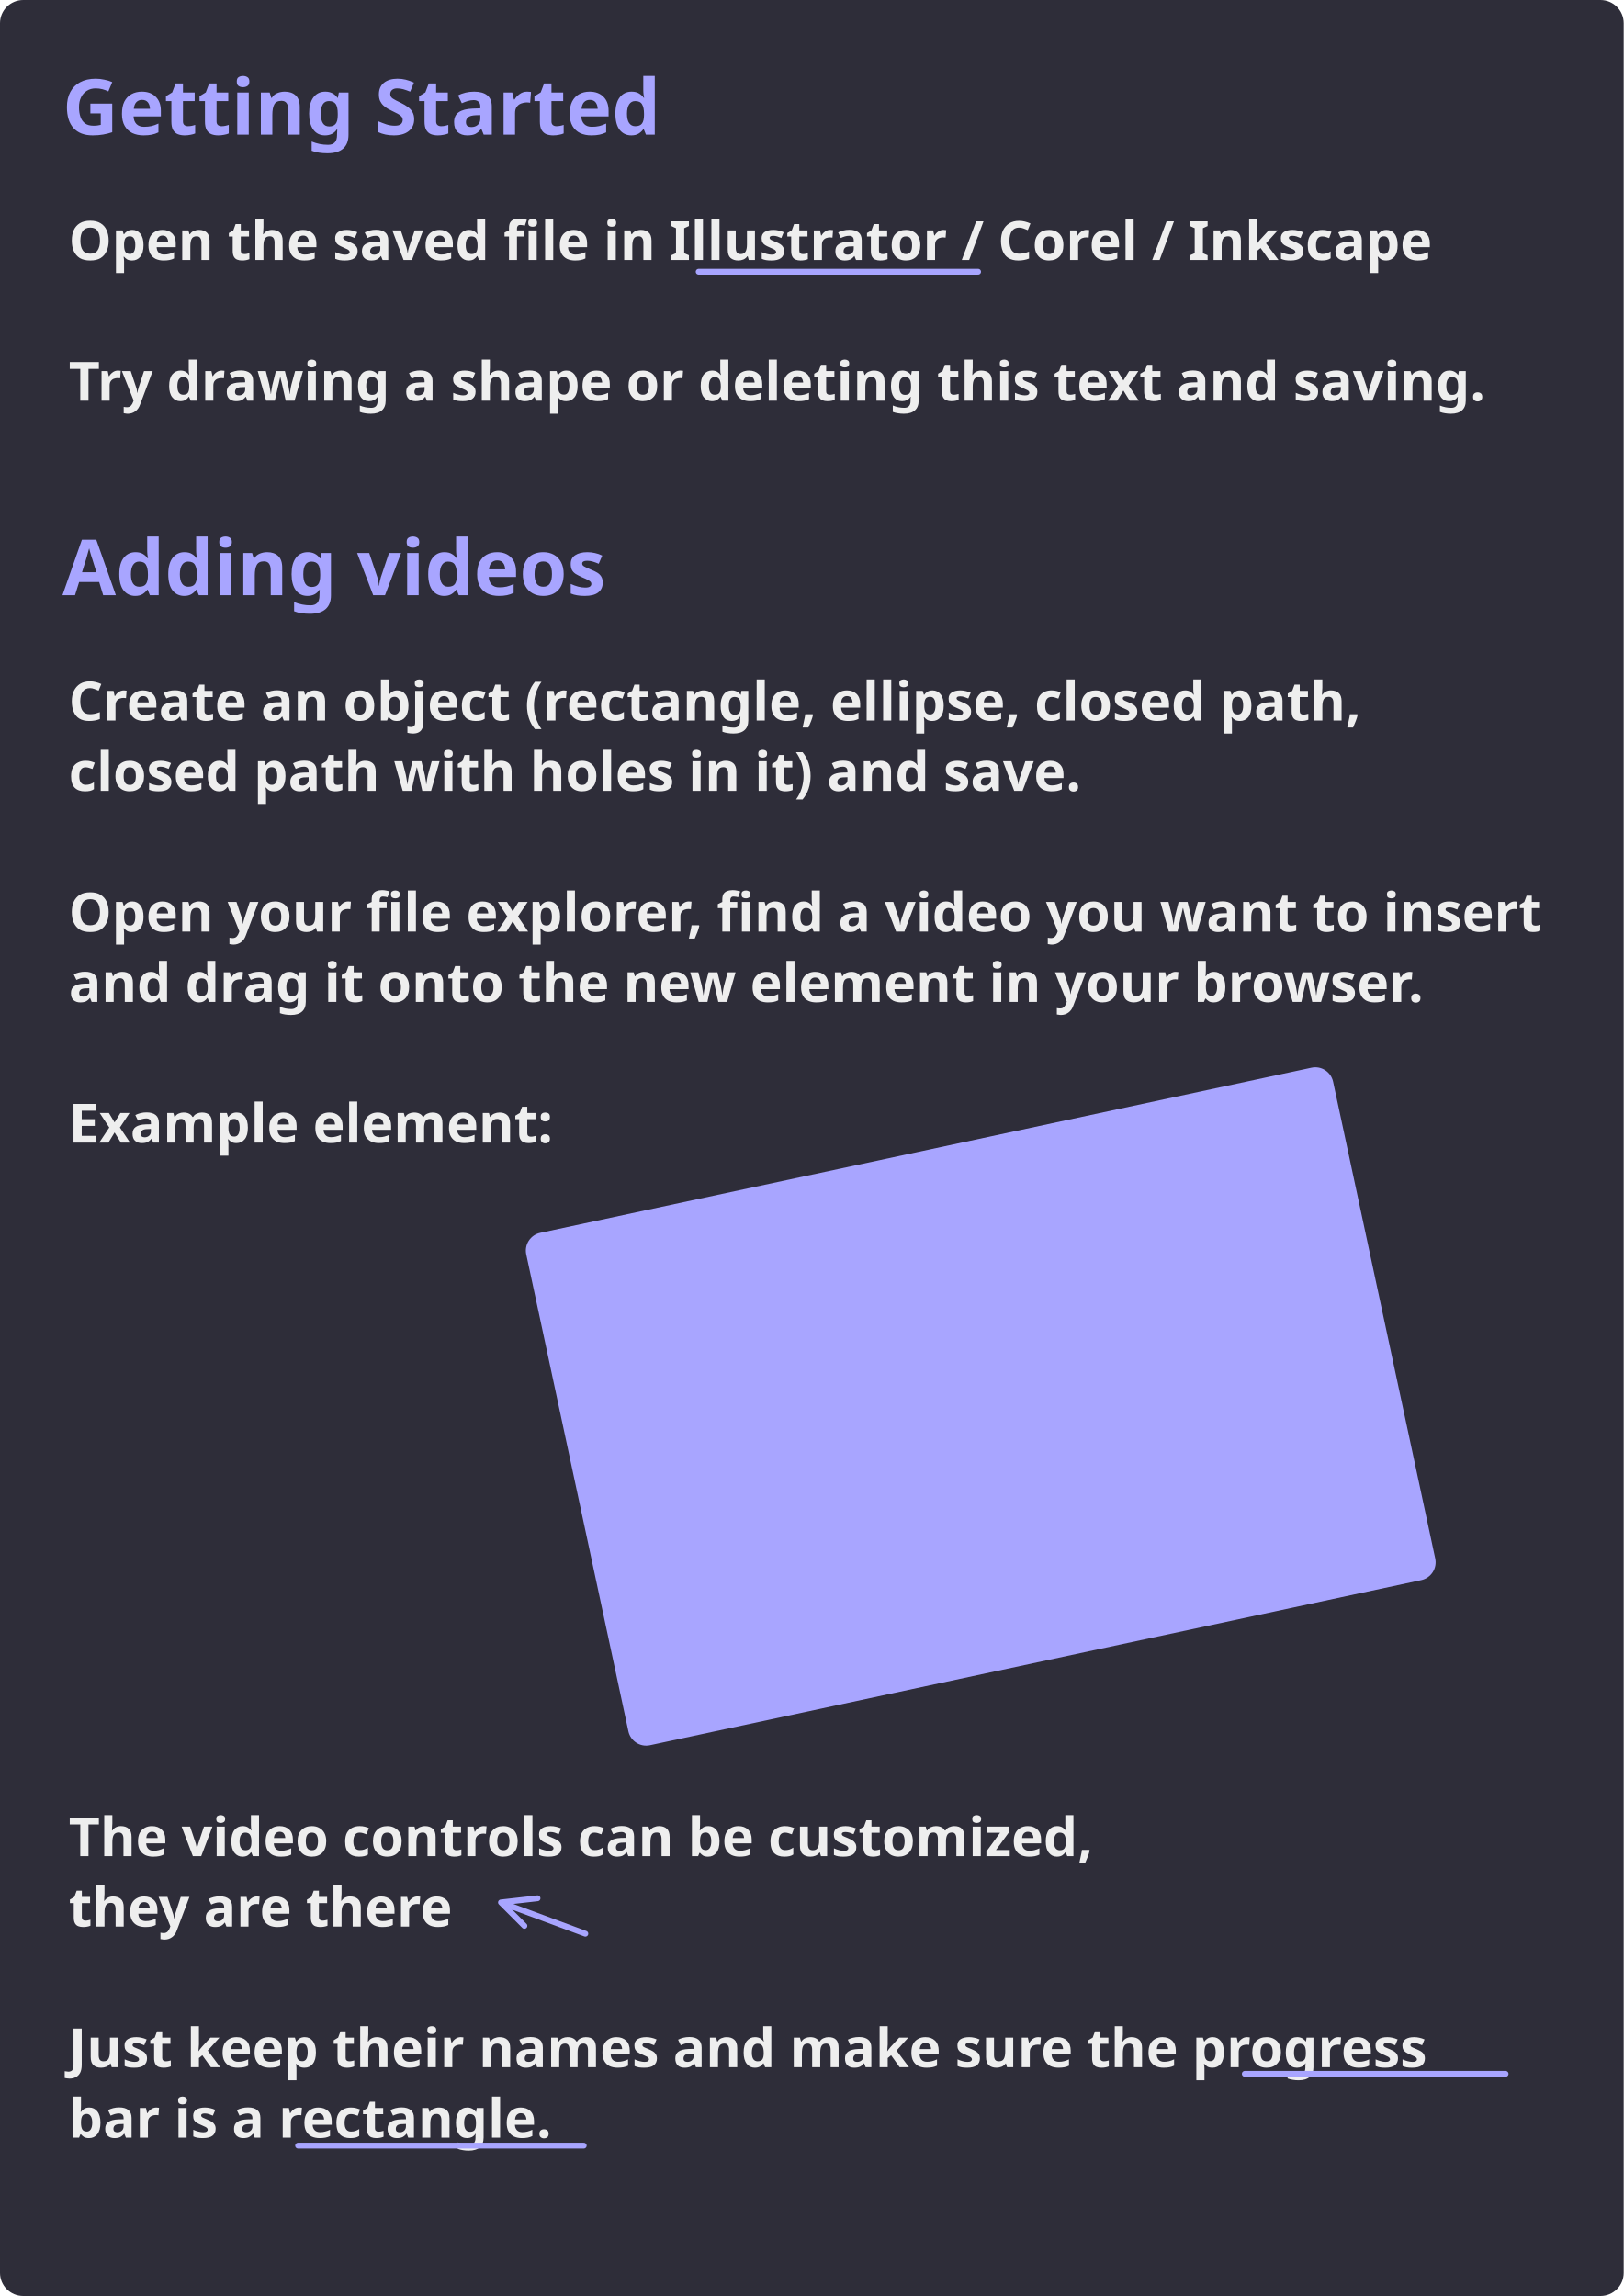
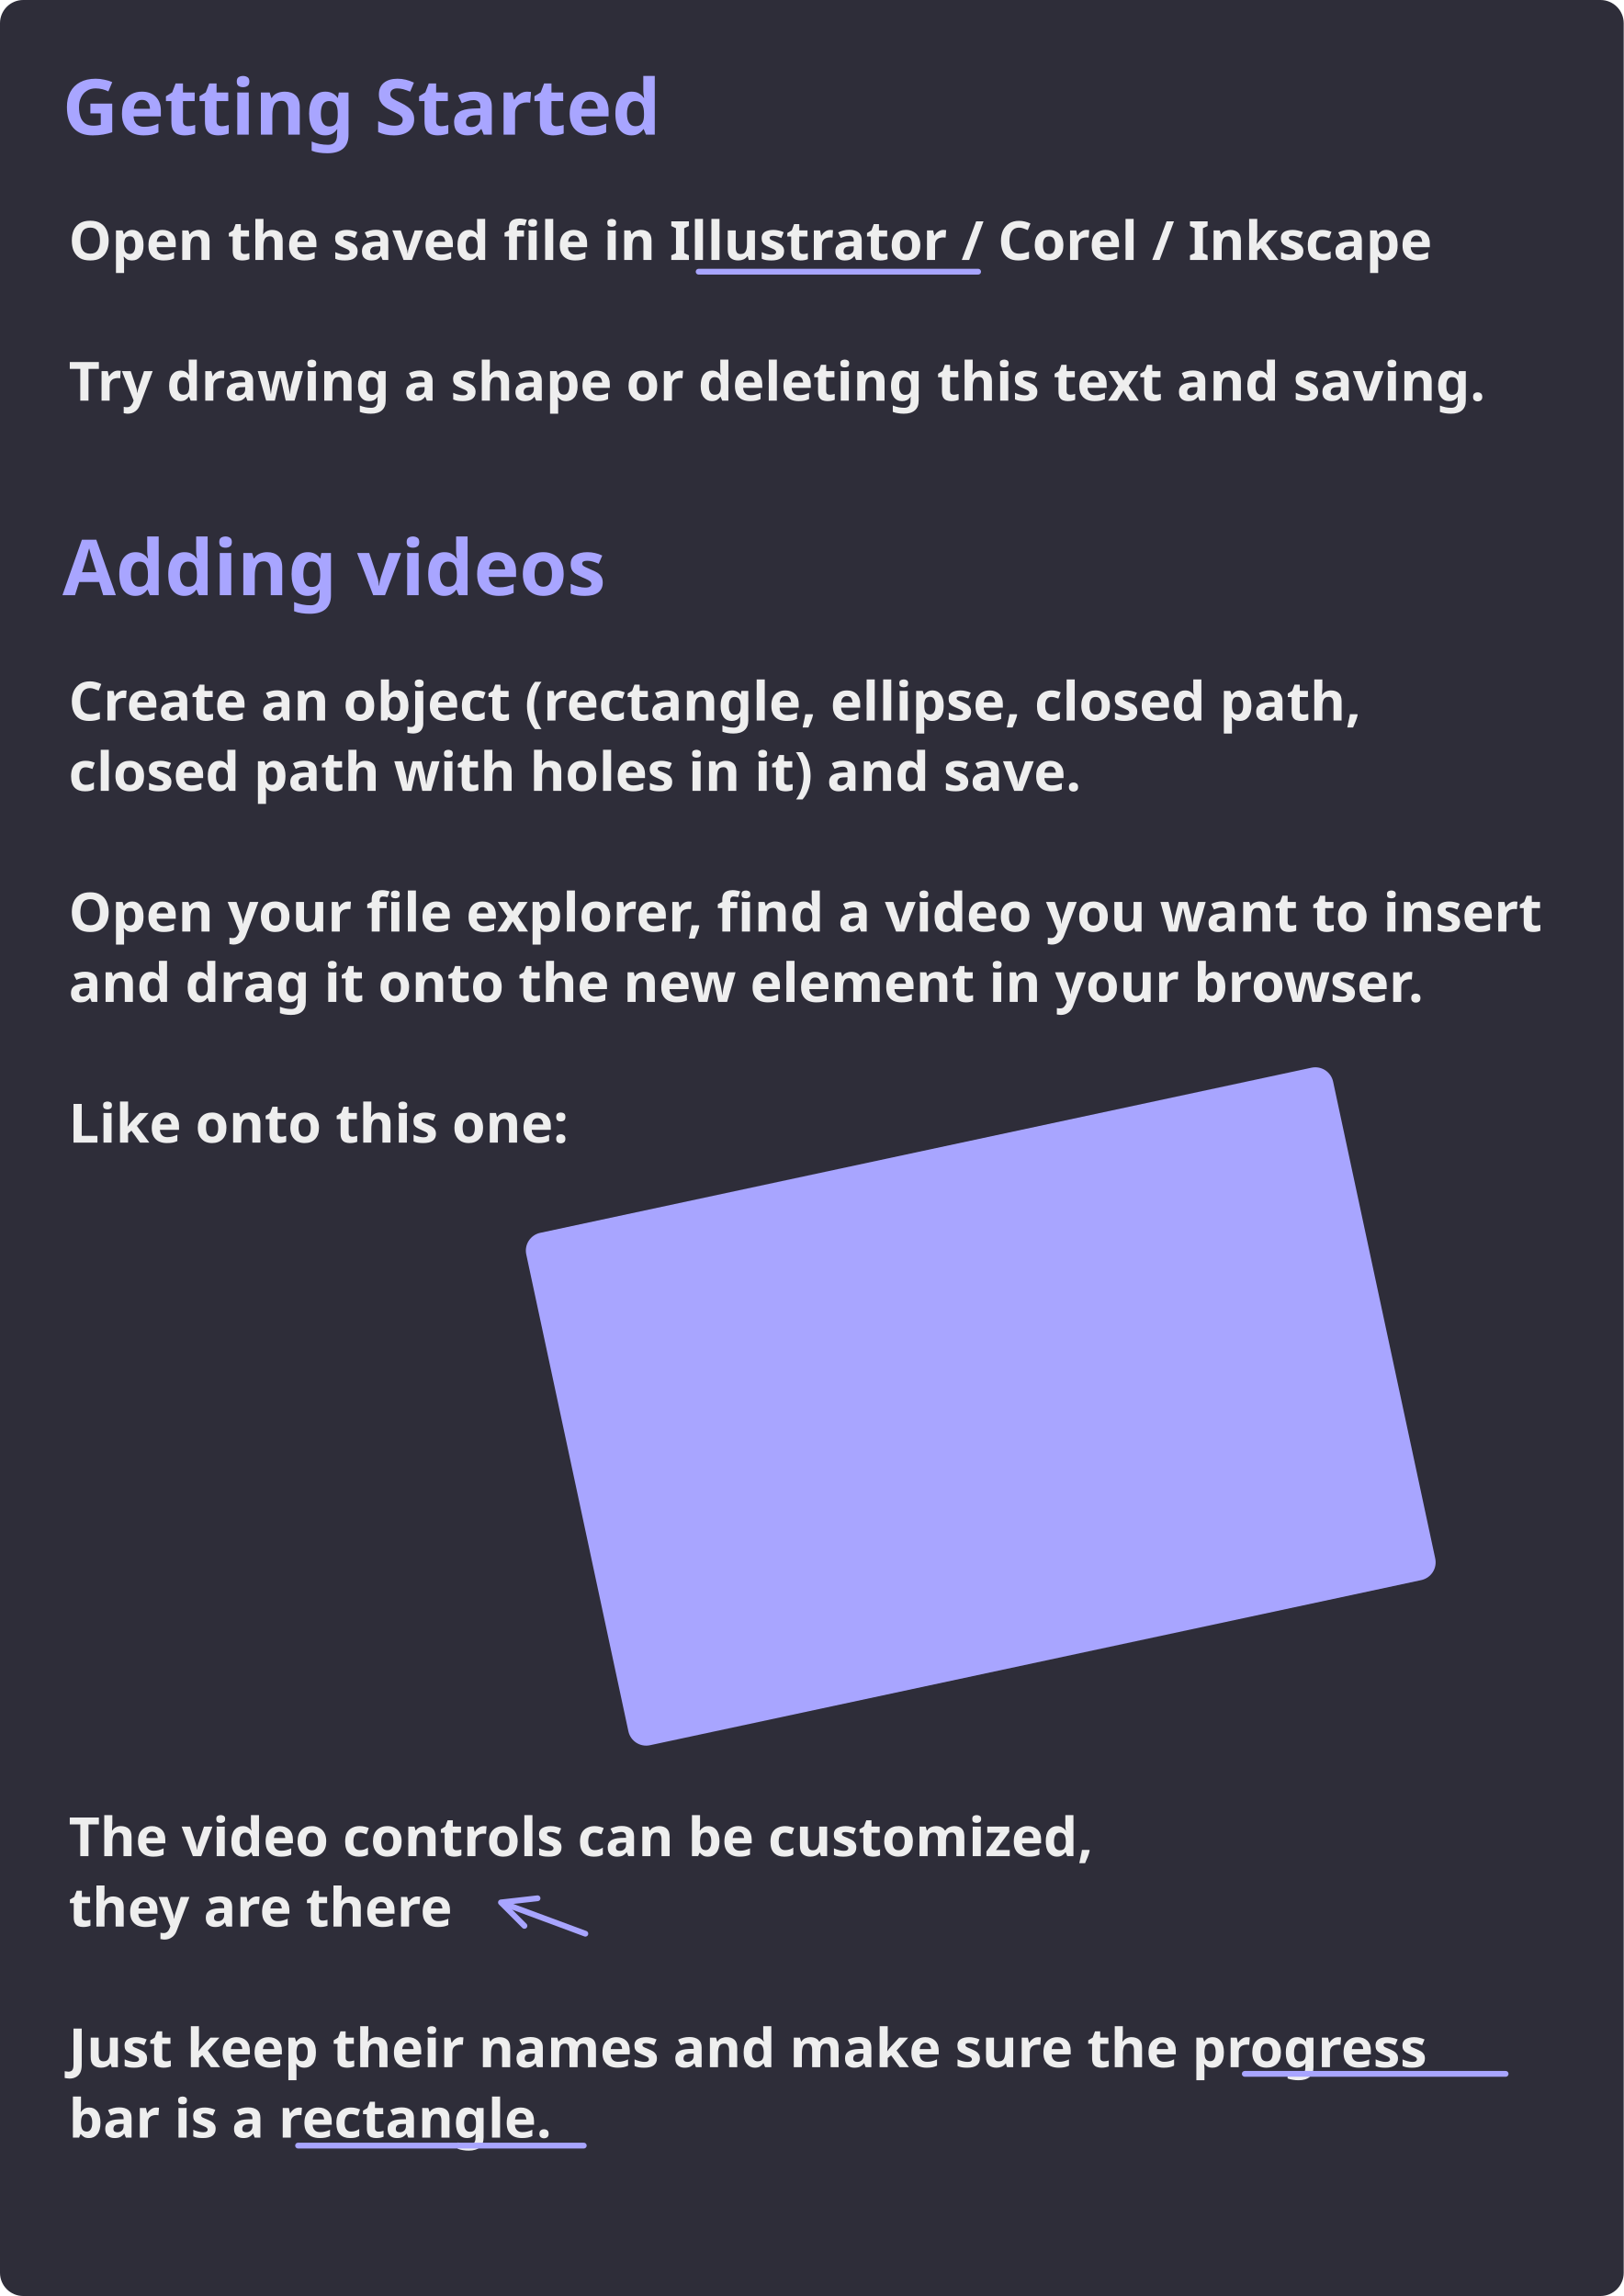
<svg xmlns="http://www.w3.org/2000/svg" width="210mm" height="297mm" viewBox="0 0 210 297" version="1.1" id="svg1">
  <defs id="defs1" />
  <g id="layer1">
    <rect style="fill:#2e2d39;fill-opacity:1;stroke-width:0.5;stroke-linecap:round;stroke-linejoin:round" id="rect3" width="210" height="297" x="0" y="0" rx="3" />
    <rect style="fill:#2e2d39;fill-opacity:1;stroke-width:0.5;stroke-linecap:round;stroke-linejoin:round" id="rect4" width="210" height="297" x="241.31" y="0" rx="3" />
    <rect style="fill:#2e2d39;fill-opacity:1;stroke-width:1.094;stroke-linecap:round;stroke-linejoin:round" id="rect8" width="114.898" height="13.757" x="23.86" y="221.054" ry="3.408" transform="scale(-1,1)" />
    <rect style="fill:#a8a5ff;fill-opacity:1;stroke-width:0.935;stroke-linecap:round;stroke-linejoin:round" id="rect9" width="83.991" height="13.757" x="54.767" y="221.054" ry="3.408" transform="scale(-1,1)" />
    <g id="g11" style="display:inline" transform="translate(31.04726,194.6133)">
      <rect style="fill:#a8a5ff;fill-opacity:1;stroke-width:0.378;stroke-linecap:round;stroke-linejoin:round" id="rect6" width="13.757" height="13.757" x="-186.347" y="26.441" ry="3.408" />
      <path style="fill:#121212;fill-opacity:1;stroke-width:0.5;stroke-linecap:round;stroke-linejoin:round" id="path9" d="m -183.191,3.155 -5.68,3.279 v -6.559 z" transform="translate(7.004564,30.29001)" />
    </g>
    <g id="g10" style="display:inline" transform="translate(32.11817,217.9949)">
      <rect style="fill:#ff8383;fill-opacity:1;stroke-width:0.378;stroke-linecap:round;stroke-linejoin:round" id="rect10" width="13.757" height="13.757" x="-186.347" y="26.441" ry="3.408" />
      <path style="font-weight:bold;font-size:15.048px;line-height:1.3;font-family:Comfortaa;-inkscape-font-specification:'Comfortaa Bold';fill:#121212;stroke-width:0.752;stroke-linecap:round;stroke-linejoin:round" d="m 30.983,178.59 q -0.331,0 -0.542,-0.211 -0.211,-0.226 -0.211,-0.557 0,-0.331 0.211,-0.542 0.211,-0.226 0.542,-0.226 h 5.026 q 0.316,0 0.542,0.226 0.226,0.226 0.226,0.542 0,0.331 -0.226,0.557 -0.226,0.211 -0.542,0.211 z m 0,3.356 q -0.331,0 -0.542,-0.211 -0.211,-0.226 -0.211,-0.557 0,-0.346 0.211,-0.557 0.211,-0.211 0.542,-0.211 h 5.026 q 0.316,0 0.542,0.226 0.226,0.226 0.226,0.542 0,0.316 -0.226,0.542 -0.226,0.226 -0.542,0.226 z" id="text9" transform="rotate(90)" aria-label="=" />
    </g>
    <g id="g12" transform="translate(31.04726,194.6133)">
      <rect style="fill:#eeeeee;fill-opacity:1;stroke-width:0.288;stroke-linecap:round;stroke-linejoin:round" id="rect11" width="6.415" height="17.038" x="83.416" y="24.8" ry="1.83" transform="scale(-1,1)" />
      <path style="fill:#eeeeee;fill-opacity:1;stroke:#2e2d39;stroke-width:1;stroke-linecap:round;stroke-linejoin:round;stroke-opacity:1" d="M -86.61,28.022 V 38.731" id="path11" />
    </g>
    <rect style="fill:#121212;fill-opacity:1;stroke:none;stroke-width:1;stroke-linecap:round;stroke-linejoin:round;stroke-opacity:1" id="rect12" width="3" height="3" x="-159.78" y="214.68" />
    <rect style="fill:#a8a5ff;fill-opacity:1;stroke-width:0.392;stroke-linecap:round;stroke-linejoin:round" id="rect1" width="106.719" height="67.785" x="32.577" y="170.568" rx="2.354" transform="rotate(-12.08661)" />
    <text xml:space="preserve" style="font-weight:bold;font-size:7px;line-height:1.3;font-family:Comfortaa;-inkscape-font-specification:'Comfortaa Bold';writing-mode:lr-tb;direction:ltr;fill:#eeeeee;fill-opacity:1;stroke-width:0.75;stroke-linecap:round;stroke-linejoin:round" x="8.881" y="33.628" id="text1">
      <tspan id="tspan1" style="font-size:7px;fill:#eeeeee;fill-opacity:1;stroke-width:0.75" x="8.881" y="33.628">Open the saved file in Illustrator / Corel / Inkscape</tspan>
      <tspan style="font-size:7px;fill:#eeeeee;fill-opacity:1;stroke-width:0.75" x="8.881" y="42.728" id="tspan3" />
      <tspan style="font-size:7px;fill:#eeeeee;fill-opacity:1;stroke-width:0.75" x="8.881" y="51.828" id="tspan5">Try drawing a shape or deleting this text and saving.</tspan>
    </text>
    <path style="fill:#eeeeee;fill-opacity:1;stroke:#a8a5ff;stroke-width:0.75;stroke-linecap:round;stroke-linejoin:round;stroke-opacity:1" d="M 90.36,35.145 H 126.503" id="path1" />
    <text xml:space="preserve" style="font-weight:bold;font-size:10px;line-height:1.3;font-family:Comfortaa;-inkscape-font-specification:'Comfortaa Bold';writing-mode:lr-tb;direction:ltr;fill:#a8a5ff;fill-opacity:1;stroke:none;stroke-width:0.75;stroke-linecap:round;stroke-linejoin:round;stroke-opacity:1" x="8.077" y="17.417" id="text6">
      <tspan id="tspan6" style="font-size:10px;fill:#a8a5ff;fill-opacity:1;stroke:none;stroke-width:0.75" x="8.077" y="17.417">Getting Started</tspan>
    </text>
    <text xml:space="preserve" style="font-weight:bold;font-size:7px;line-height:1.3;font-family:Comfortaa;-inkscape-font-specification:'Comfortaa Bold';writing-mode:lr-tb;direction:ltr;fill:#eeeeee;fill-opacity:1;stroke-width:0.75;stroke-linecap:round;stroke-linejoin:round" x="8.881" y="93.199" id="text10">
      <tspan style="font-size:7px;fill:#eeeeee;fill-opacity:1;stroke-width:0.75" x="8.881" y="93.199" id="tspan9">Create an object (rectangle, ellipse, closed path,</tspan>
      <tspan style="font-size:7px;fill:#eeeeee;fill-opacity:1;stroke-width:0.75" x="8.881" y="102.299" id="tspan12">closed path with holes in it) and save.</tspan>
      <tspan style="font-size:7px;fill:#eeeeee;fill-opacity:1;stroke-width:0.75" x="8.881" y="111.399" id="tspan13" />
      <tspan style="font-size:7px;fill:#eeeeee;fill-opacity:1;stroke-width:0.75" x="8.881" y="120.499" id="tspan14">Open your file explorer, find a video you want to insert</tspan>
      <tspan style="font-size:7px;fill:#eeeeee;fill-opacity:1;stroke-width:0.75" x="8.881" y="129.599" id="tspan15">and drag it onto the new element in your browser.</tspan>
      <tspan style="font-size:7px;fill:#eeeeee;fill-opacity:1;stroke-width:0.75" x="8.881" y="138.699" id="tspan16" />
-       <tspan style="font-size:7px;fill:#eeeeee;fill-opacity:1;stroke-width:0.75" x="8.881" y="147.799" id="tspan17">Example element:</tspan>
+       <tspan style="font-size:7px;fill:#eeeeee;fill-opacity:1;stroke-width:0.75" x="8.881" y="147.799" id="tspan17" dx="0 0 0 0 0 0 0 0 0 0 0 0 0 0 0 0 0 0 -1.7524471e-07">Like onto this one:</tspan>
    </text>
    <text xml:space="preserve" style="font-weight:bold;font-size:10px;line-height:1.3;font-family:Comfortaa;-inkscape-font-specification:'Comfortaa Bold';writing-mode:lr-tb;direction:ltr;fill:#a8a5ff;fill-opacity:1;stroke:none;stroke-width:0.75;stroke-linecap:round;stroke-linejoin:round;stroke-opacity:1" x="8.077" y="76.987" id="text11">
      <tspan id="tspan10" style="font-size:10px;fill:#a8a5ff;fill-opacity:1;stroke:none;stroke-width:0.75" x="8.077" y="76.987">Adding videos</tspan>
    </text>
    <text xml:space="preserve" style="font-weight:bold;font-size:7px;line-height:1.3;font-family:Comfortaa;-inkscape-font-specification:'Comfortaa Bold';writing-mode:lr-tb;direction:ltr;fill:#eeeeee;fill-opacity:1;stroke-width:0.75;stroke-linecap:round;stroke-linejoin:round" x="249.434" y="32.114" id="text24">
      <tspan style="font-size:7px;fill:#eeeeee;fill-opacity:1;stroke-width:0.75" x="249.434" y="32.114" id="tspan24">A page and a slide are the same thing.</tspan>
      <tspan style="font-size:7px;fill:#eeeeee;fill-opacity:1;stroke-width:0.75" x="249.434" y="41.214" id="tspan31">Since SVG doesn't support multiple pages natively,</tspan>
      <tspan style="font-size:7px;fill:#eeeeee;fill-opacity:1;stroke-width:0.75" x="249.434" y="50.314" id="tspan32">a page is a rectangle sized the same as the artboard.</tspan>
      <tspan style="font-size:7px;fill:#eeeeee;fill-opacity:1;stroke-width:0.75" x="249.434" y="59.414" id="tspan33" />
      <tspan style="font-size:7px;fill:#eeeeee;fill-opacity:1;stroke-width:0.75" x="249.434" y="68.514" id="tspan34">Pages are ordered hierarchically. If you create a layer</tspan>
      <tspan style="font-size:7px;fill:#eeeeee;fill-opacity:1;stroke-width:0.75" x="249.434" y="77.614" id="tspan35">above this and draw a page on it, that page will be</tspan>
      <tspan style="font-size:7px;fill:#eeeeee;fill-opacity:1;stroke-width:0.75" x="249.434" y="86.714" id="tspan36">third. Note that the pages must not overlap.</tspan>
    </text>
    <text xml:space="preserve" style="font-weight:bold;font-size:10px;line-height:1.3;font-family:Comfortaa;-inkscape-font-specification:'Comfortaa Bold';writing-mode:lr-tb;direction:ltr;fill:#a8a5ff;fill-opacity:1;stroke:none;stroke-width:0.75;stroke-linecap:round;stroke-linejoin:round;stroke-opacity:1" x="248.63" y="15.902" id="text25">
      <tspan id="tspan25" style="font-size:10px;fill:#a8a5ff;fill-opacity:1;stroke:none;stroke-width:0.75" x="248.63" y="15.902">Adding pages / slides</tspan>
    </text>
    <path style="fill:#eeeeee;fill-opacity:1;stroke:#a8a5ff;stroke-width:0.75;stroke-linecap:round;stroke-linejoin:round;stroke-opacity:1" d="m 256.738,51.805 70.596,0" id="path32" />
    <path style="fill:#a8a5ff;fill-opacity:1;stroke:#a8a5ff;stroke-width:0.75;stroke-linecap:round;stroke-linejoin:round;stroke-opacity:1" d="m 322.334,87.941 h 87.336" id="path36" />
    <text xml:space="preserve" style="font-weight:bold;font-size:7px;line-height:1.3;font-family:Comfortaa;-inkscape-font-specification:'Comfortaa Bold';writing-mode:lr-tb;direction:ltr;fill:#eeeeee;fill-opacity:1;stroke-width:0.75;stroke-linecap:round;stroke-linejoin:round" x="8.881" y="240.105" id="text43">
      <tspan style="font-size:7px;fill:#eeeeee;fill-opacity:1;stroke-width:0.75" x="8.881" y="240.105" id="tspan43">The video controls can be customized,</tspan>
      <tspan style="font-size:7px;fill:#eeeeee;fill-opacity:1;stroke-width:0.75" x="8.881" y="249.205" id="tspan49">they are there</tspan>
      <tspan style="font-size:7px;fill:#eeeeee;fill-opacity:1;stroke-width:0.75" x="8.881" y="258.305" id="tspan50" />
      <tspan style="font-size:7px;fill:#eeeeee;fill-opacity:1;stroke-width:0.75" x="8.881" y="267.405" id="tspan51">Just keep their names and make sure the progress</tspan>
      <tspan style="font-size:7px;fill:#eeeeee;fill-opacity:1;stroke-width:0.75" x="8.881" y="276.505" id="tspan52">bar is a rectangle.</tspan>
    </text>
    <path style="fill:none;fill-opacity:1;stroke:#a8a5ff;stroke-width:0.75;stroke-linecap:round;stroke-linejoin:round;stroke-opacity:1" d="m 67.825,249.121 -3.034,-3.034 4.73,-0.535" id="path49" />
    <path style="fill:none;fill-opacity:1;stroke:#a8a5ff;stroke-width:0.75;stroke-linecap:round;stroke-linejoin:round;stroke-opacity:1" d="m 65.147,246.221 10.559,3.914" id="path50" />
    <path style="fill:none;fill-opacity:1;stroke:#a8a5ff;stroke-width:0.75;stroke-linecap:round;stroke-linejoin:round;stroke-opacity:1" d="m 160.994,268.264 h 33.734" id="path52" />
    <path style="fill:none;fill-opacity:1;stroke:#a8a5ff;stroke-width:0.75;stroke-linecap:round;stroke-linejoin:round;stroke-opacity:1" d="M 38.553,277.545 H 75.499" id="path53" />
    <text xml:space="preserve" style="font-weight:bold;font-size:7px;line-height:1.3;font-family:Comfortaa;-inkscape-font-specification:'Comfortaa Bold';writing-mode:lr-tb;direction:ltr;fill:#eeeeee;fill-opacity:1;stroke-width:0.75;stroke-linecap:round;stroke-linejoin:round" x="249.434" y="125.64" id="text59">
      <tspan style="font-size:7px;fill:#eeeeee;fill-opacity:1;stroke-width:0.75" x="249.434" y="125.64" id="tspan59">TBD</tspan>
    </text>
    <text xml:space="preserve" style="font-weight:bold;font-size:10px;line-height:1.3;font-family:Comfortaa;-inkscape-font-specification:'Comfortaa Bold';writing-mode:lr-tb;direction:ltr;fill:#a8a5ff;fill-opacity:1;stroke:none;stroke-width:0.75;stroke-linecap:round;stroke-linejoin:round;stroke-opacity:1" x="248.63" y="109.429" id="text60">
      <tspan id="tspan60" style="font-size:10px;fill:#a8a5ff;fill-opacity:1;stroke:none;stroke-width:0.75" x="248.63" y="109.429">Creating speaker notes</tspan>
    </text>
  </g>
</svg>
